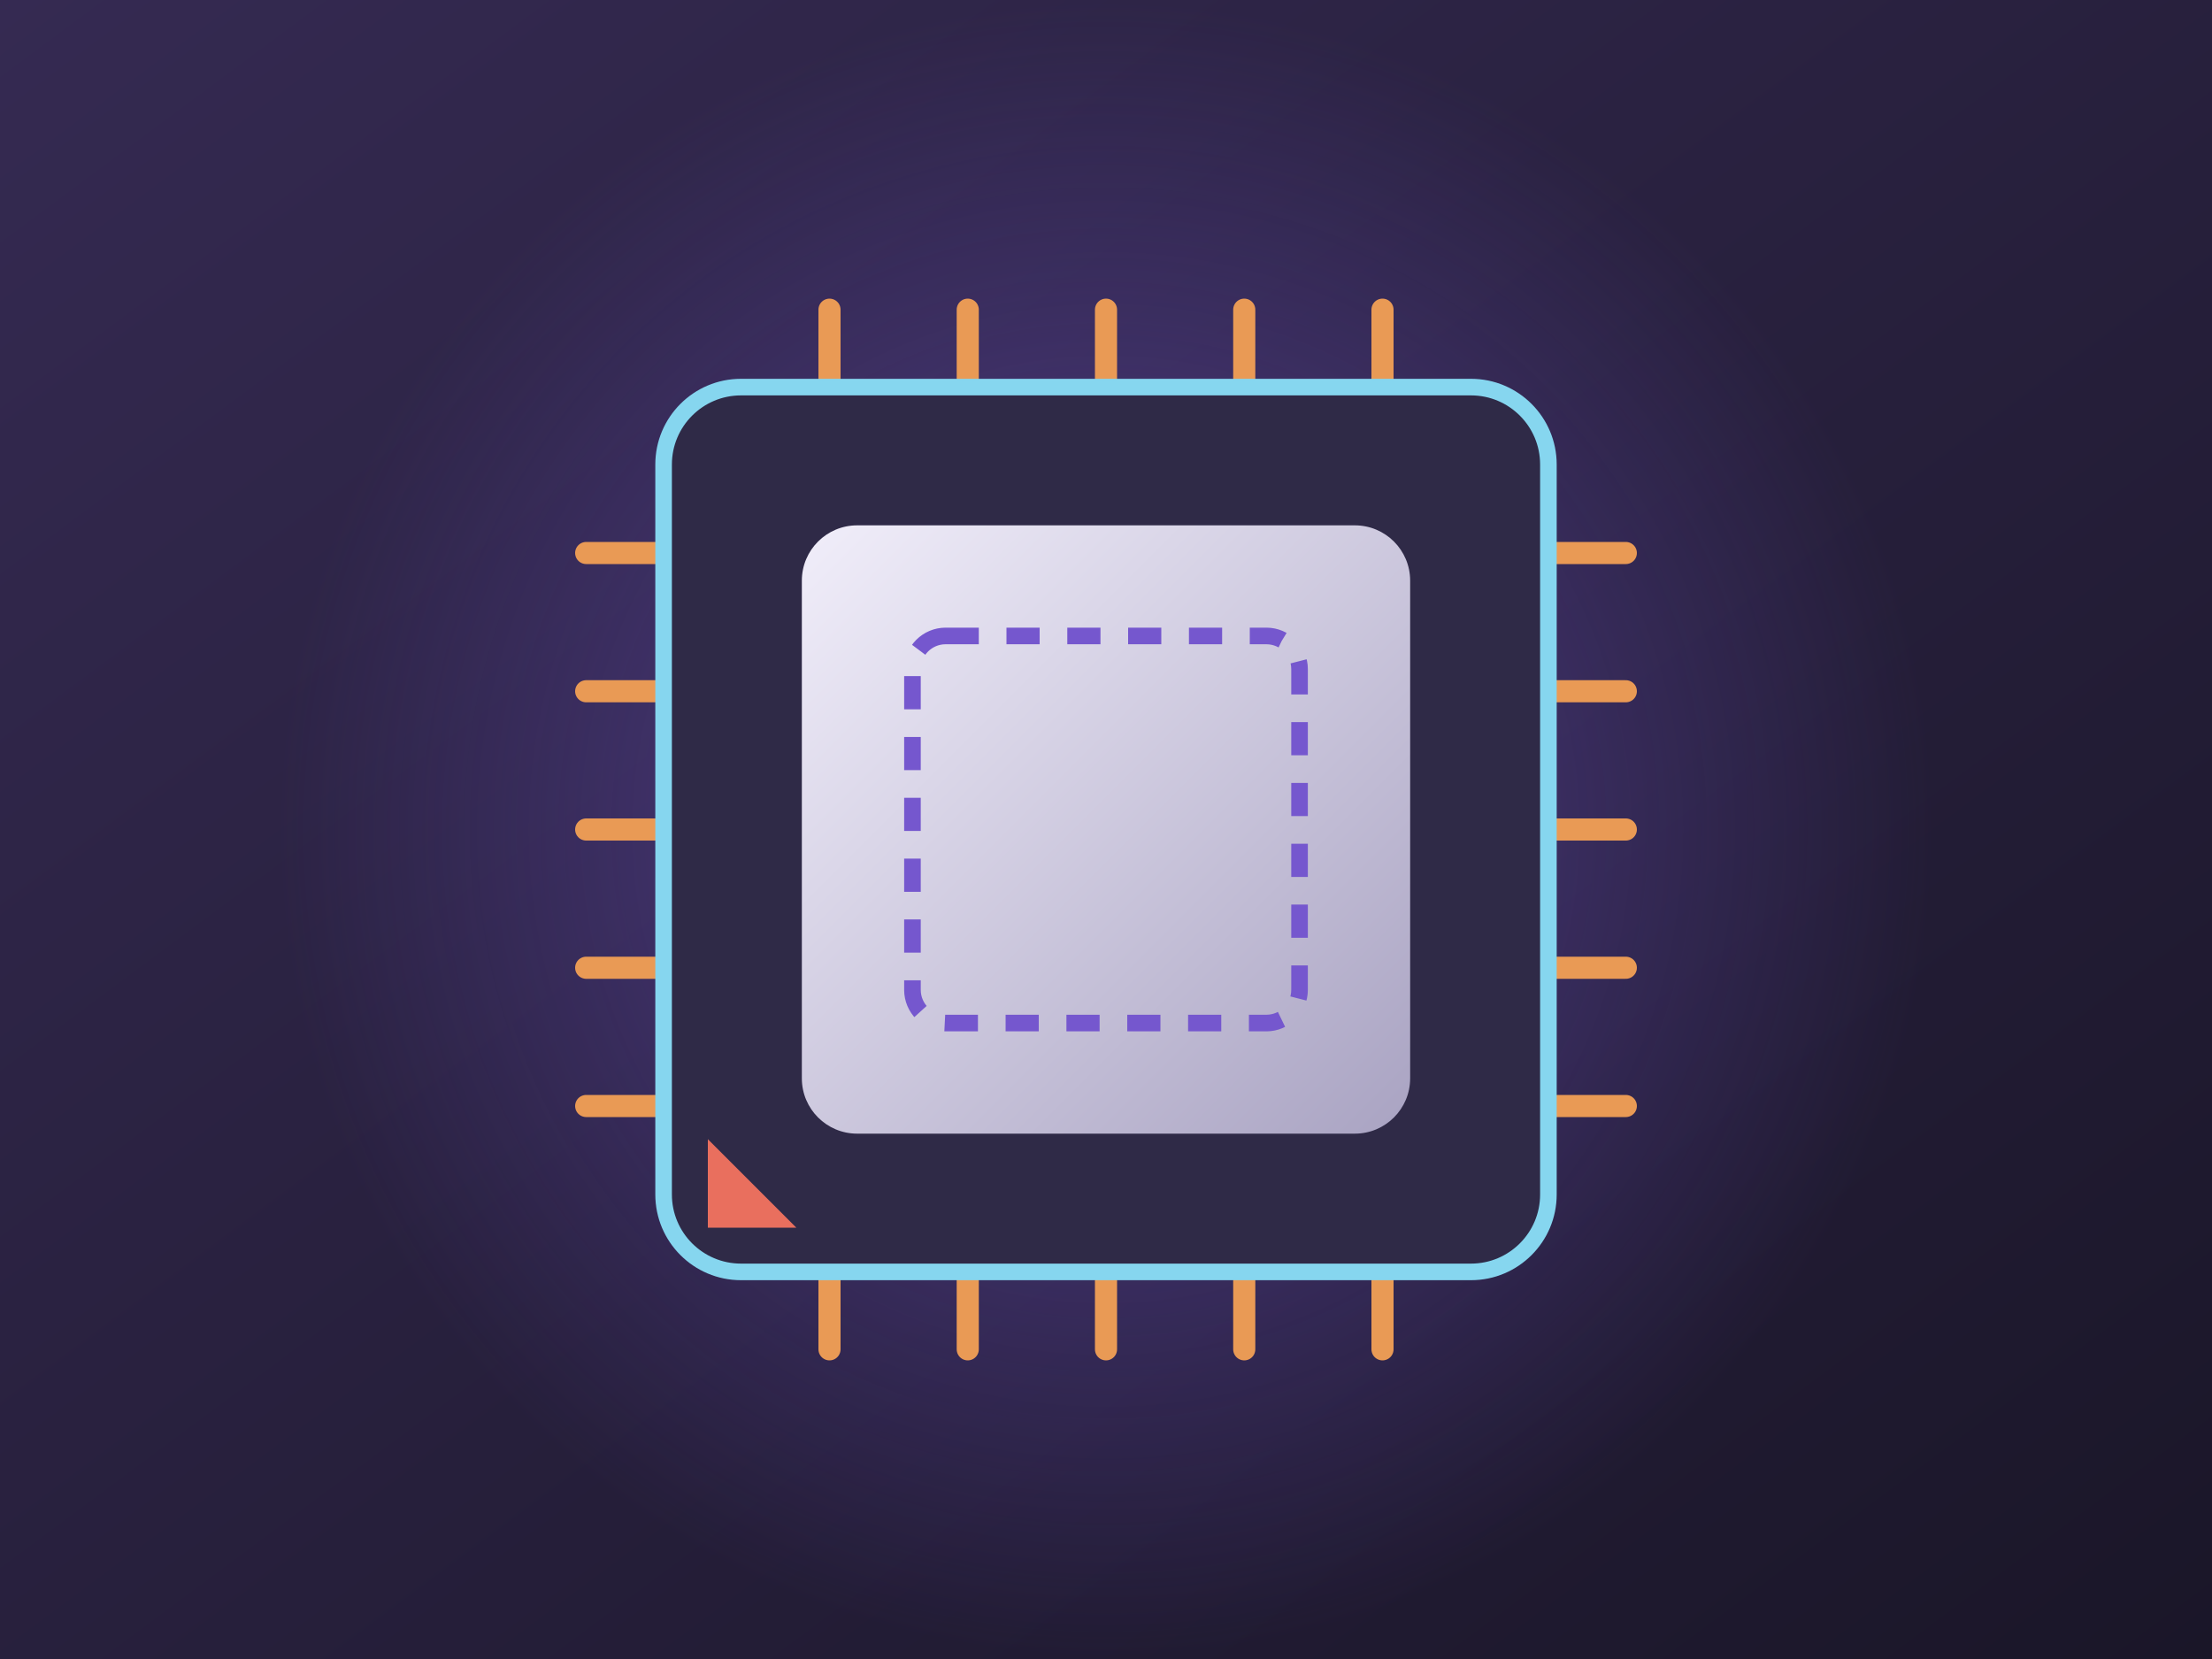
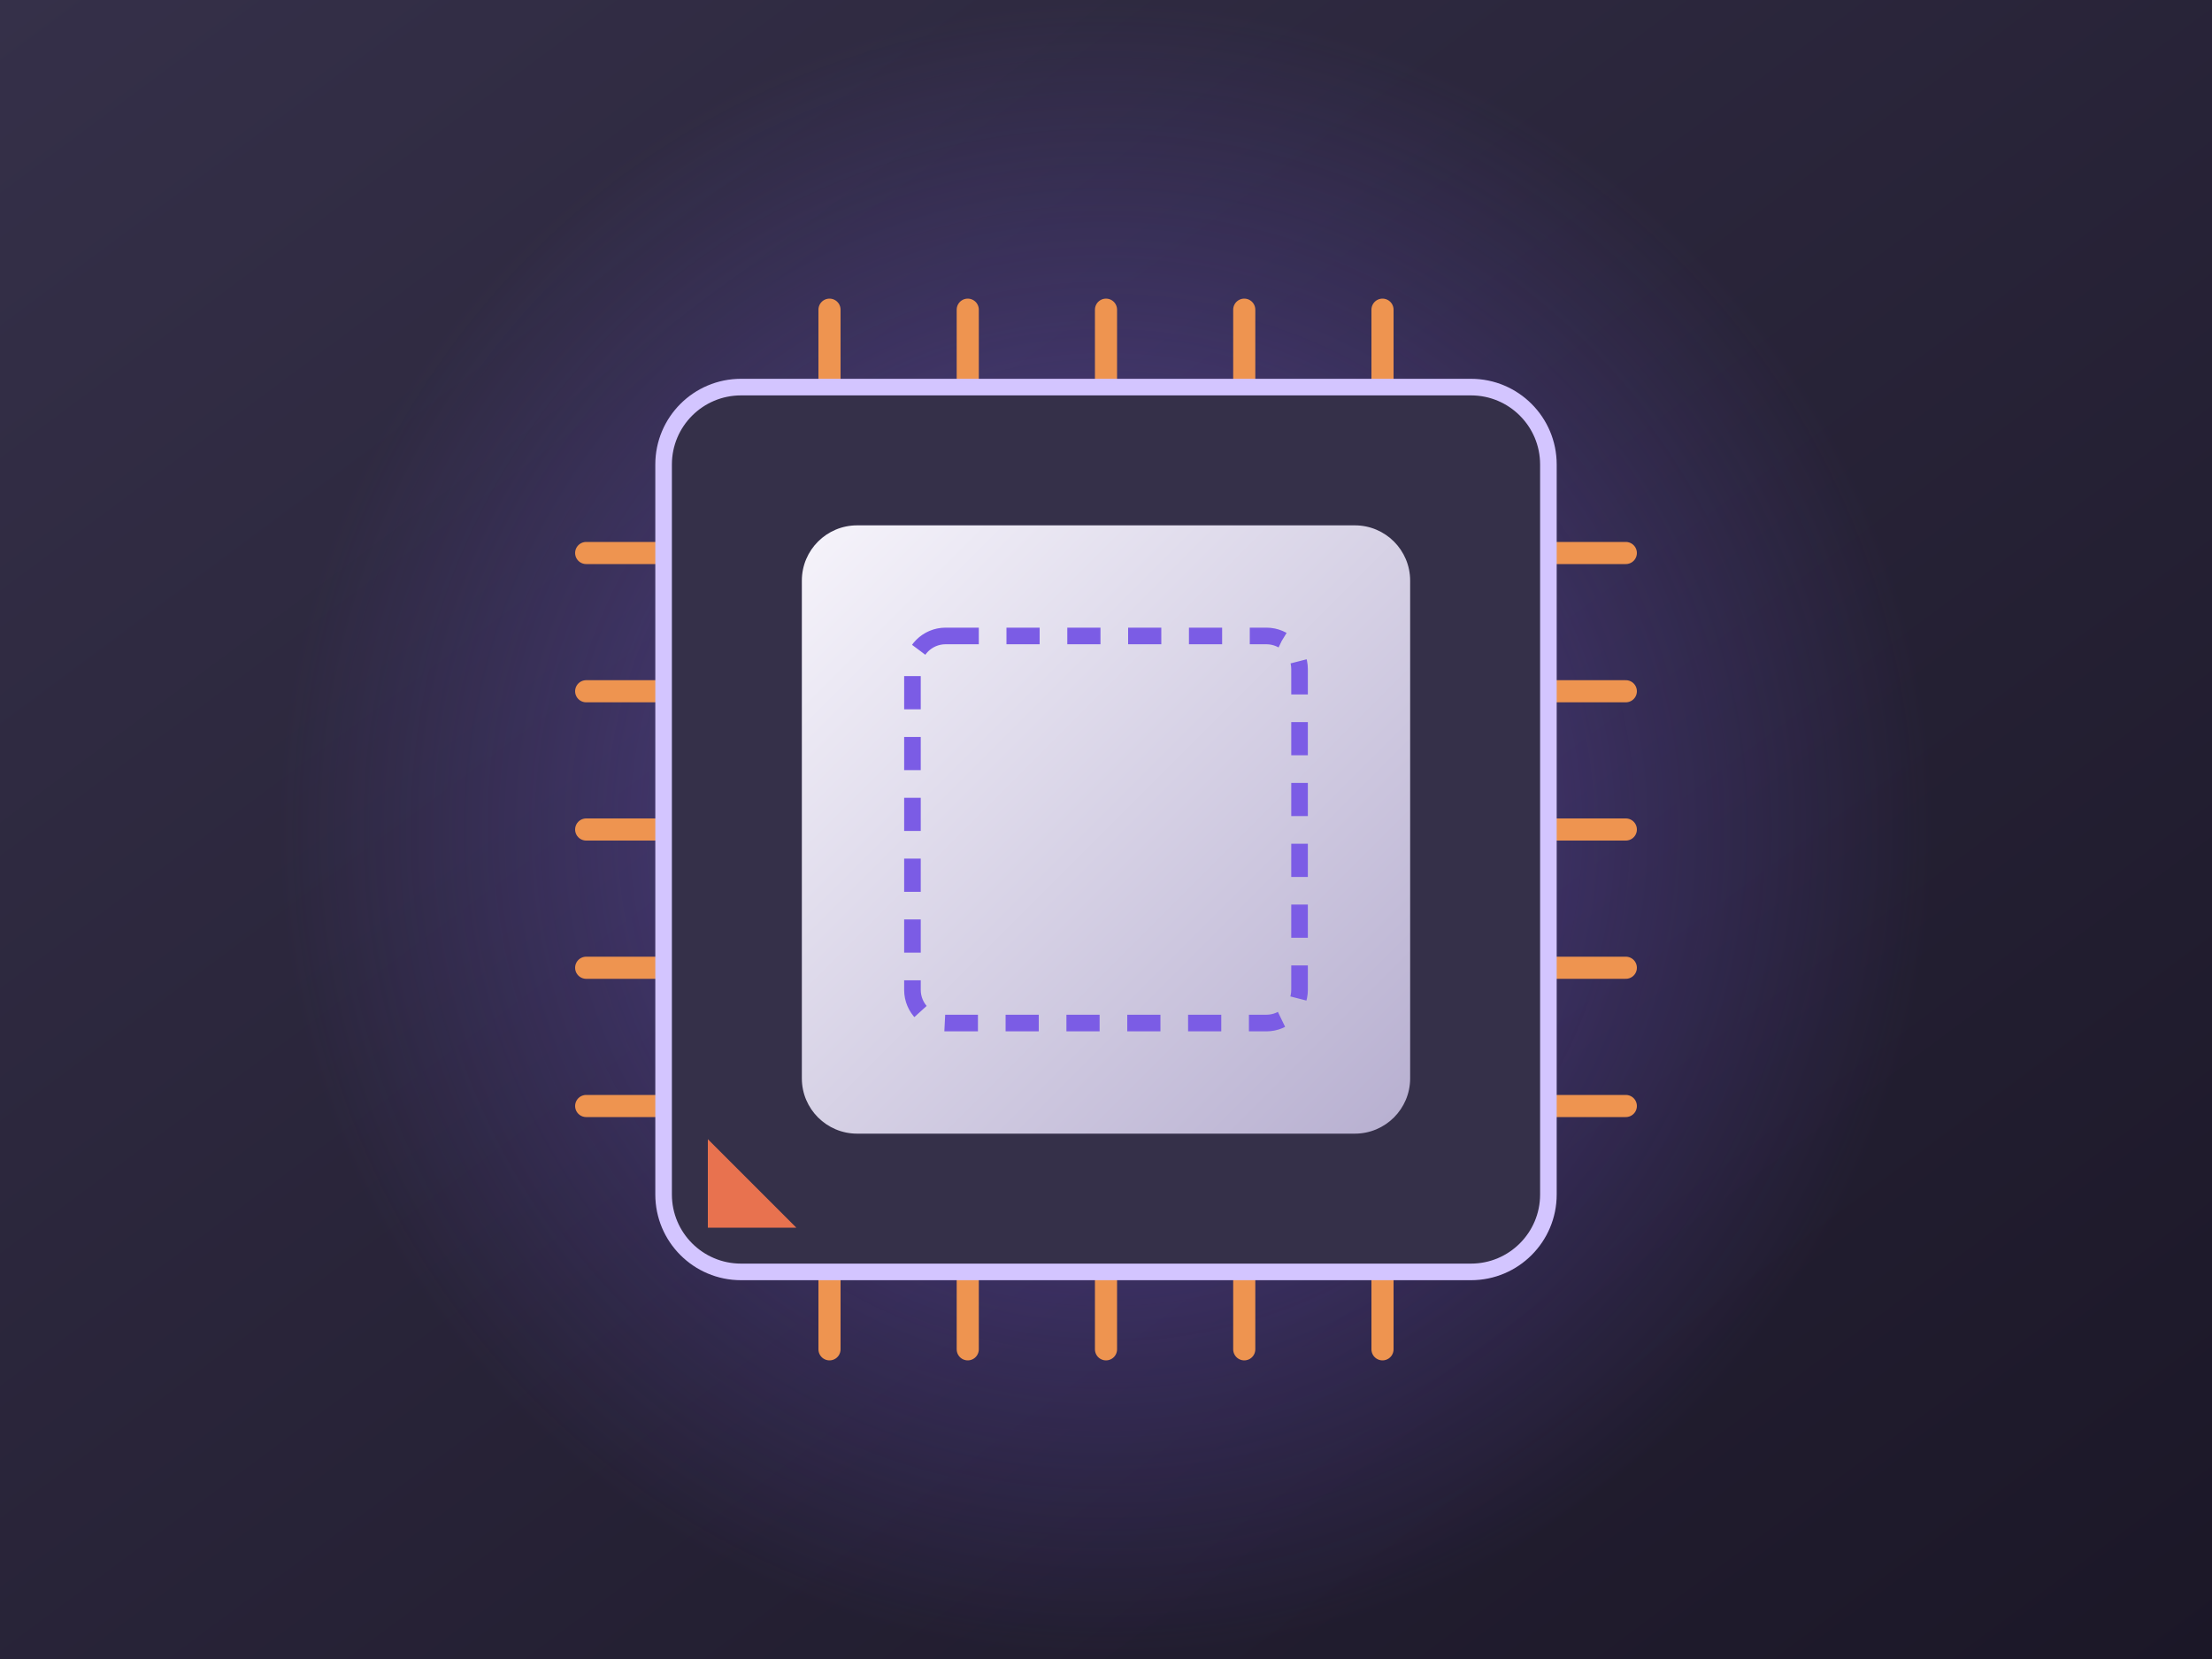
<svg xmlns="http://www.w3.org/2000/svg" viewBox="0 0 400 300" role="img" aria-label="Procesador">
  <defs>
    <linearGradient id="bg" x1="0" y1="0" x2="1" y2="1">
-       <stop offset="0" stop-color="#352a52" />
-       <stop offset="1" stop-color="#1a1628" />
+       <stop offset="0" stop-color="#353049" />
+       <stop offset="1" stop-color="#1B1727" />
    </linearGradient>
    <radialGradient id="glow" cx=".5" cy=".5" r=".5">
-       <stop offset="0" stop-color="#7557ce" stop-opacity=".55" />
-       <stop offset="1" stop-color="#7557ce" stop-opacity="0" />
+       <stop offset="0" stop-color="#7B5CE5" stop-opacity=".55" />
+       <stop offset="1" stop-color="#7B5CE5" stop-opacity="0" />
    </radialGradient>
    <linearGradient id="ihs" x1="0" y1="0" x2="1" y2="1">
-       <stop offset="0" stop-color="#f1eefa" />
-       <stop offset="1" stop-color="#a9a3c2" />
+       <stop offset="0" stop-color="#F6F4FB" />
+       <stop offset="1" stop-color="#B7AFD0" />
    </linearGradient>
  </defs>
  <rect width="400" height="300" fill="url(#bg)" />
  <circle cx="200" cy="150" r="150" fill="url(#glow)" />
-   <g stroke="#e99a55" stroke-width="4" stroke-linecap="round">
+   <g stroke="#EE9450" stroke-width="4" stroke-linecap="round">
    <path d="M150 70v-14M175 70v-14M200 70v-14M225 70v-14M250 70v-14M150 244v-14M175 244v-14M200 244v-14M225 244v-14M250 244v-14" />
    <path d="M120 100h-14M120 125h-14M120 150h-14M120 175h-14M120 200h-14M294 100h-14M294 125h-14M294 150h-14M294 175h-14M294 200h-14" />
  </g>
-   <rect x="120" y="70" width="160" height="160" rx="14" fill="#2f2a47" stroke="#86d6ef" stroke-width="3" />
+   <rect x="120" y="70" width="160" height="160" rx="14" fill="#353049" stroke="#D3C5FF" stroke-width="3" />
  <rect x="145" y="95" width="110" height="110" rx="10" fill="url(#ihs)" />
-   <rect x="165" y="115" width="70" height="70" rx="6" fill="none" stroke="#7557ce" stroke-width="3" stroke-dasharray="6 5" />
-   <path d="M128 222l16 0-16-16z" fill="#e96f5e" />
+   <rect x="165" y="115" width="70" height="70" rx="6" fill="none" stroke="#7B5CE5" stroke-width="3" stroke-dasharray="6 5" />
+   <path d="M128 222l16 0-16-16z" fill="#E8724F" />
</svg>
